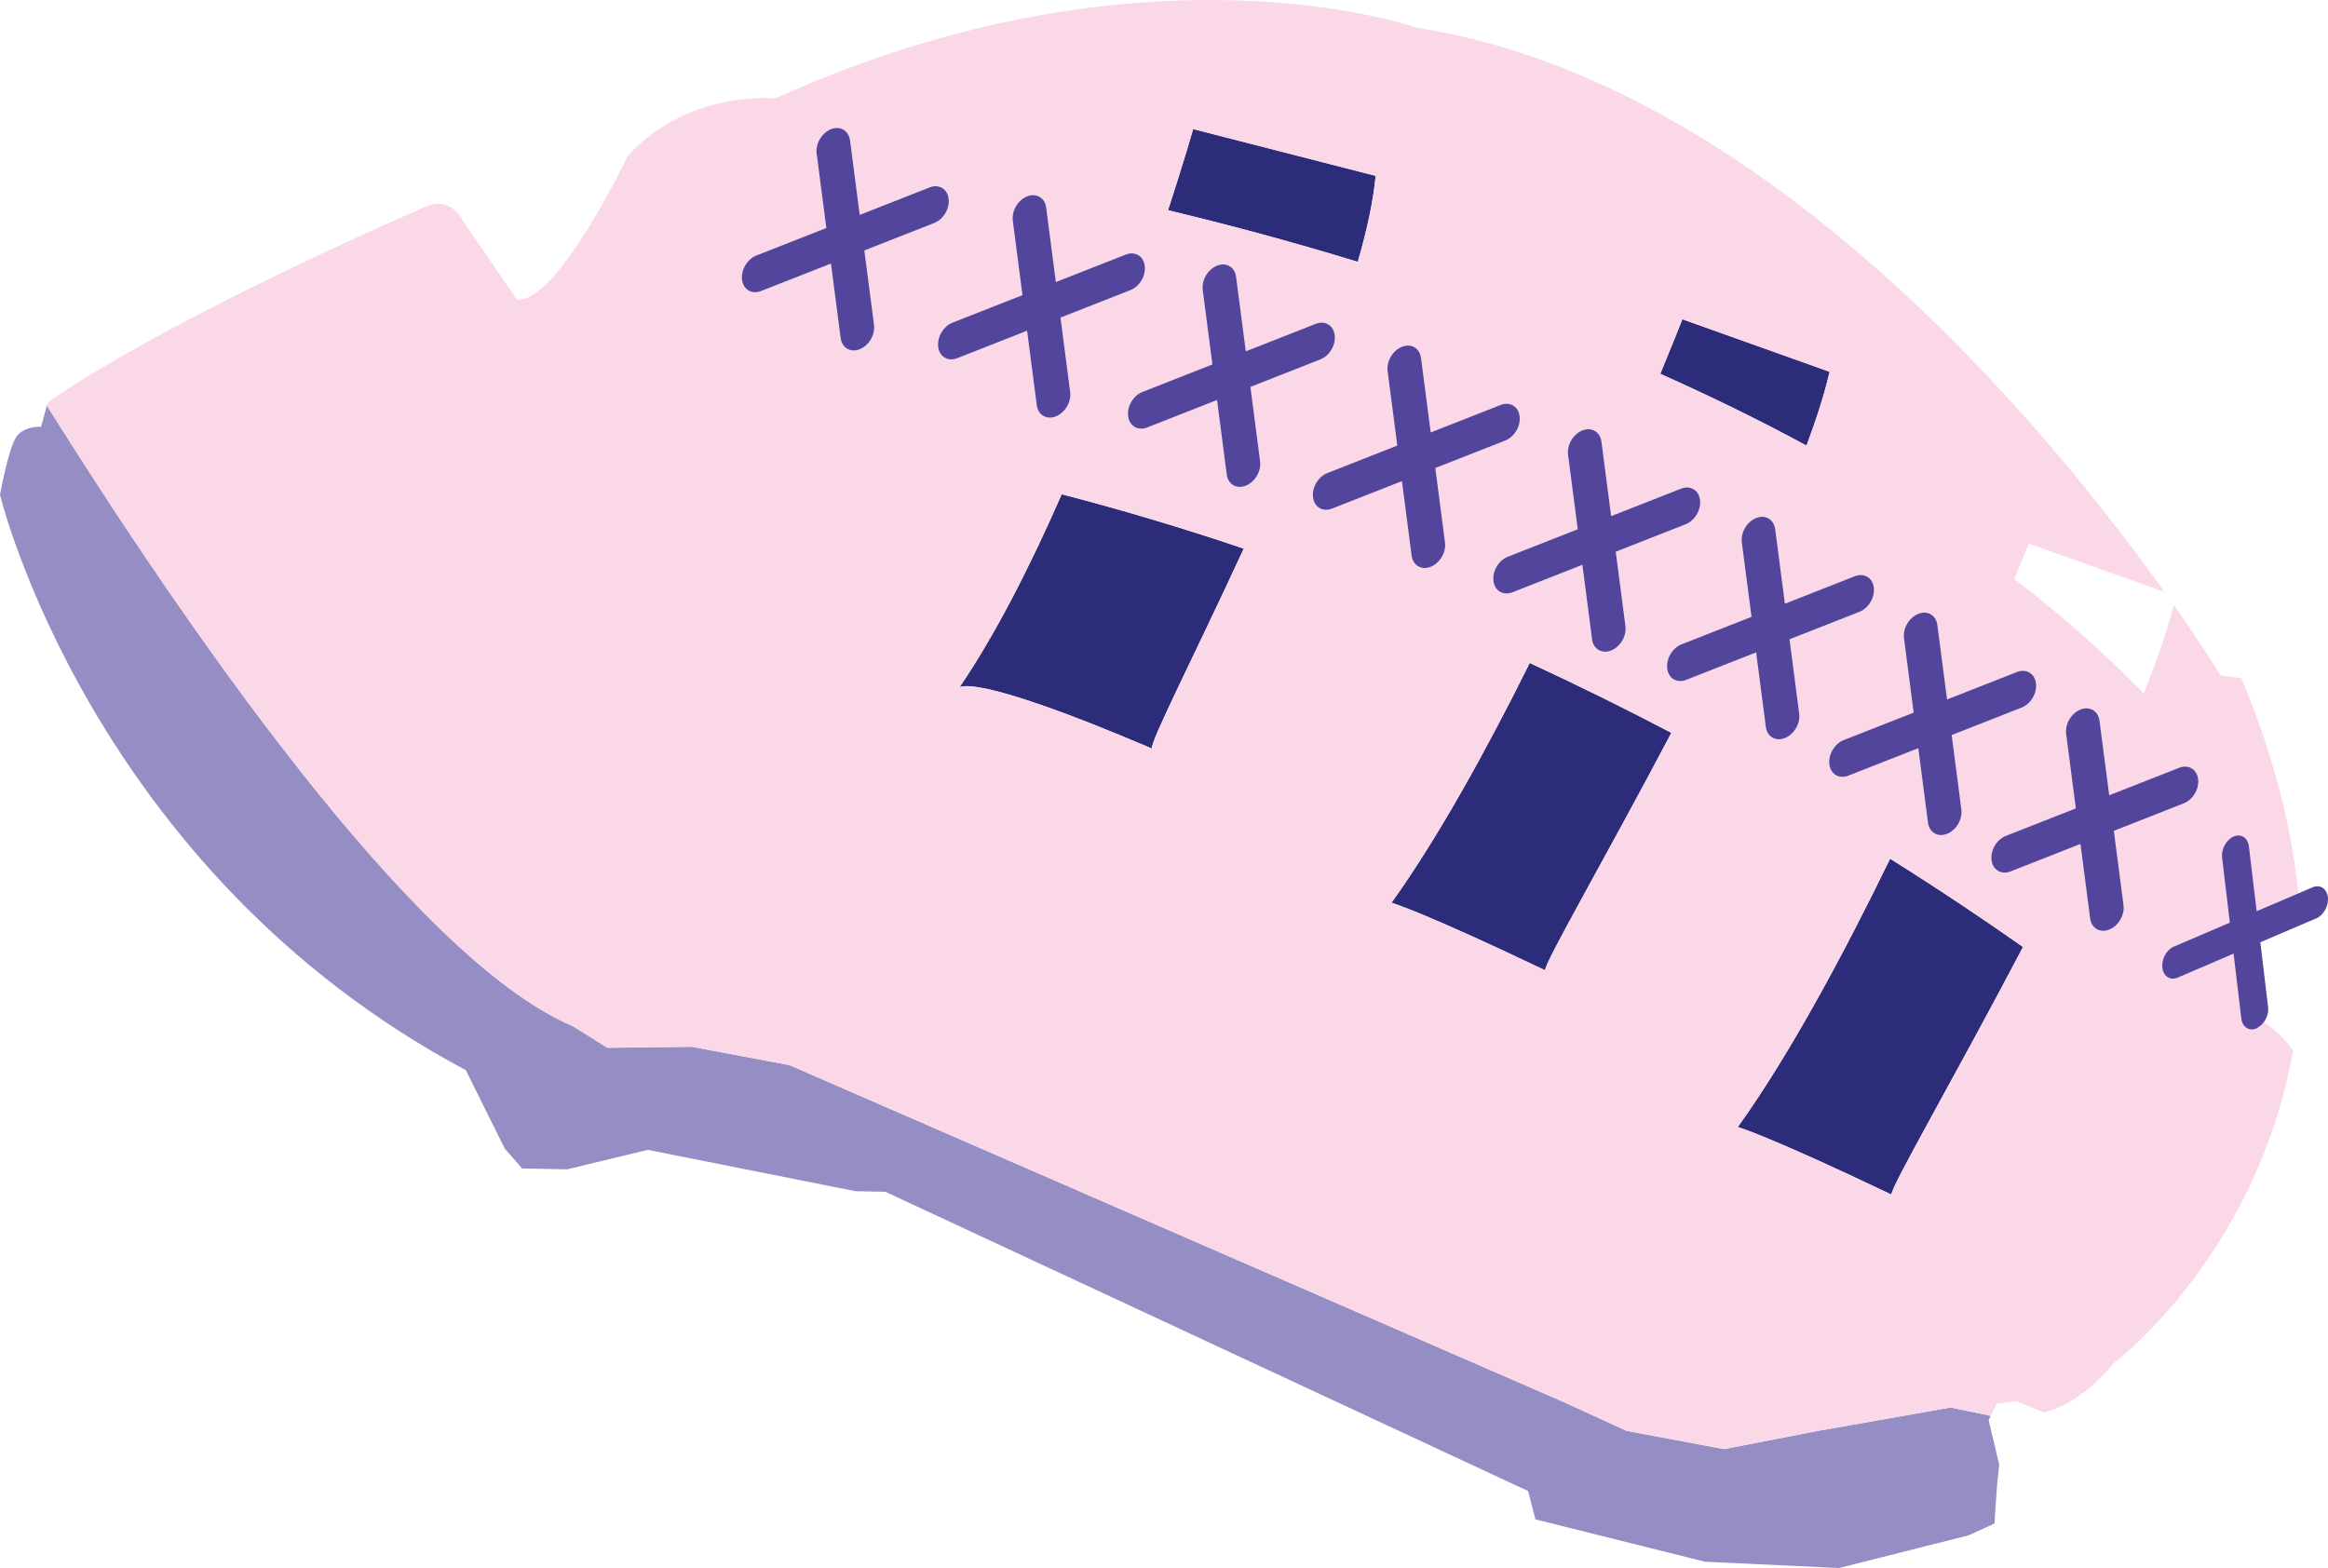
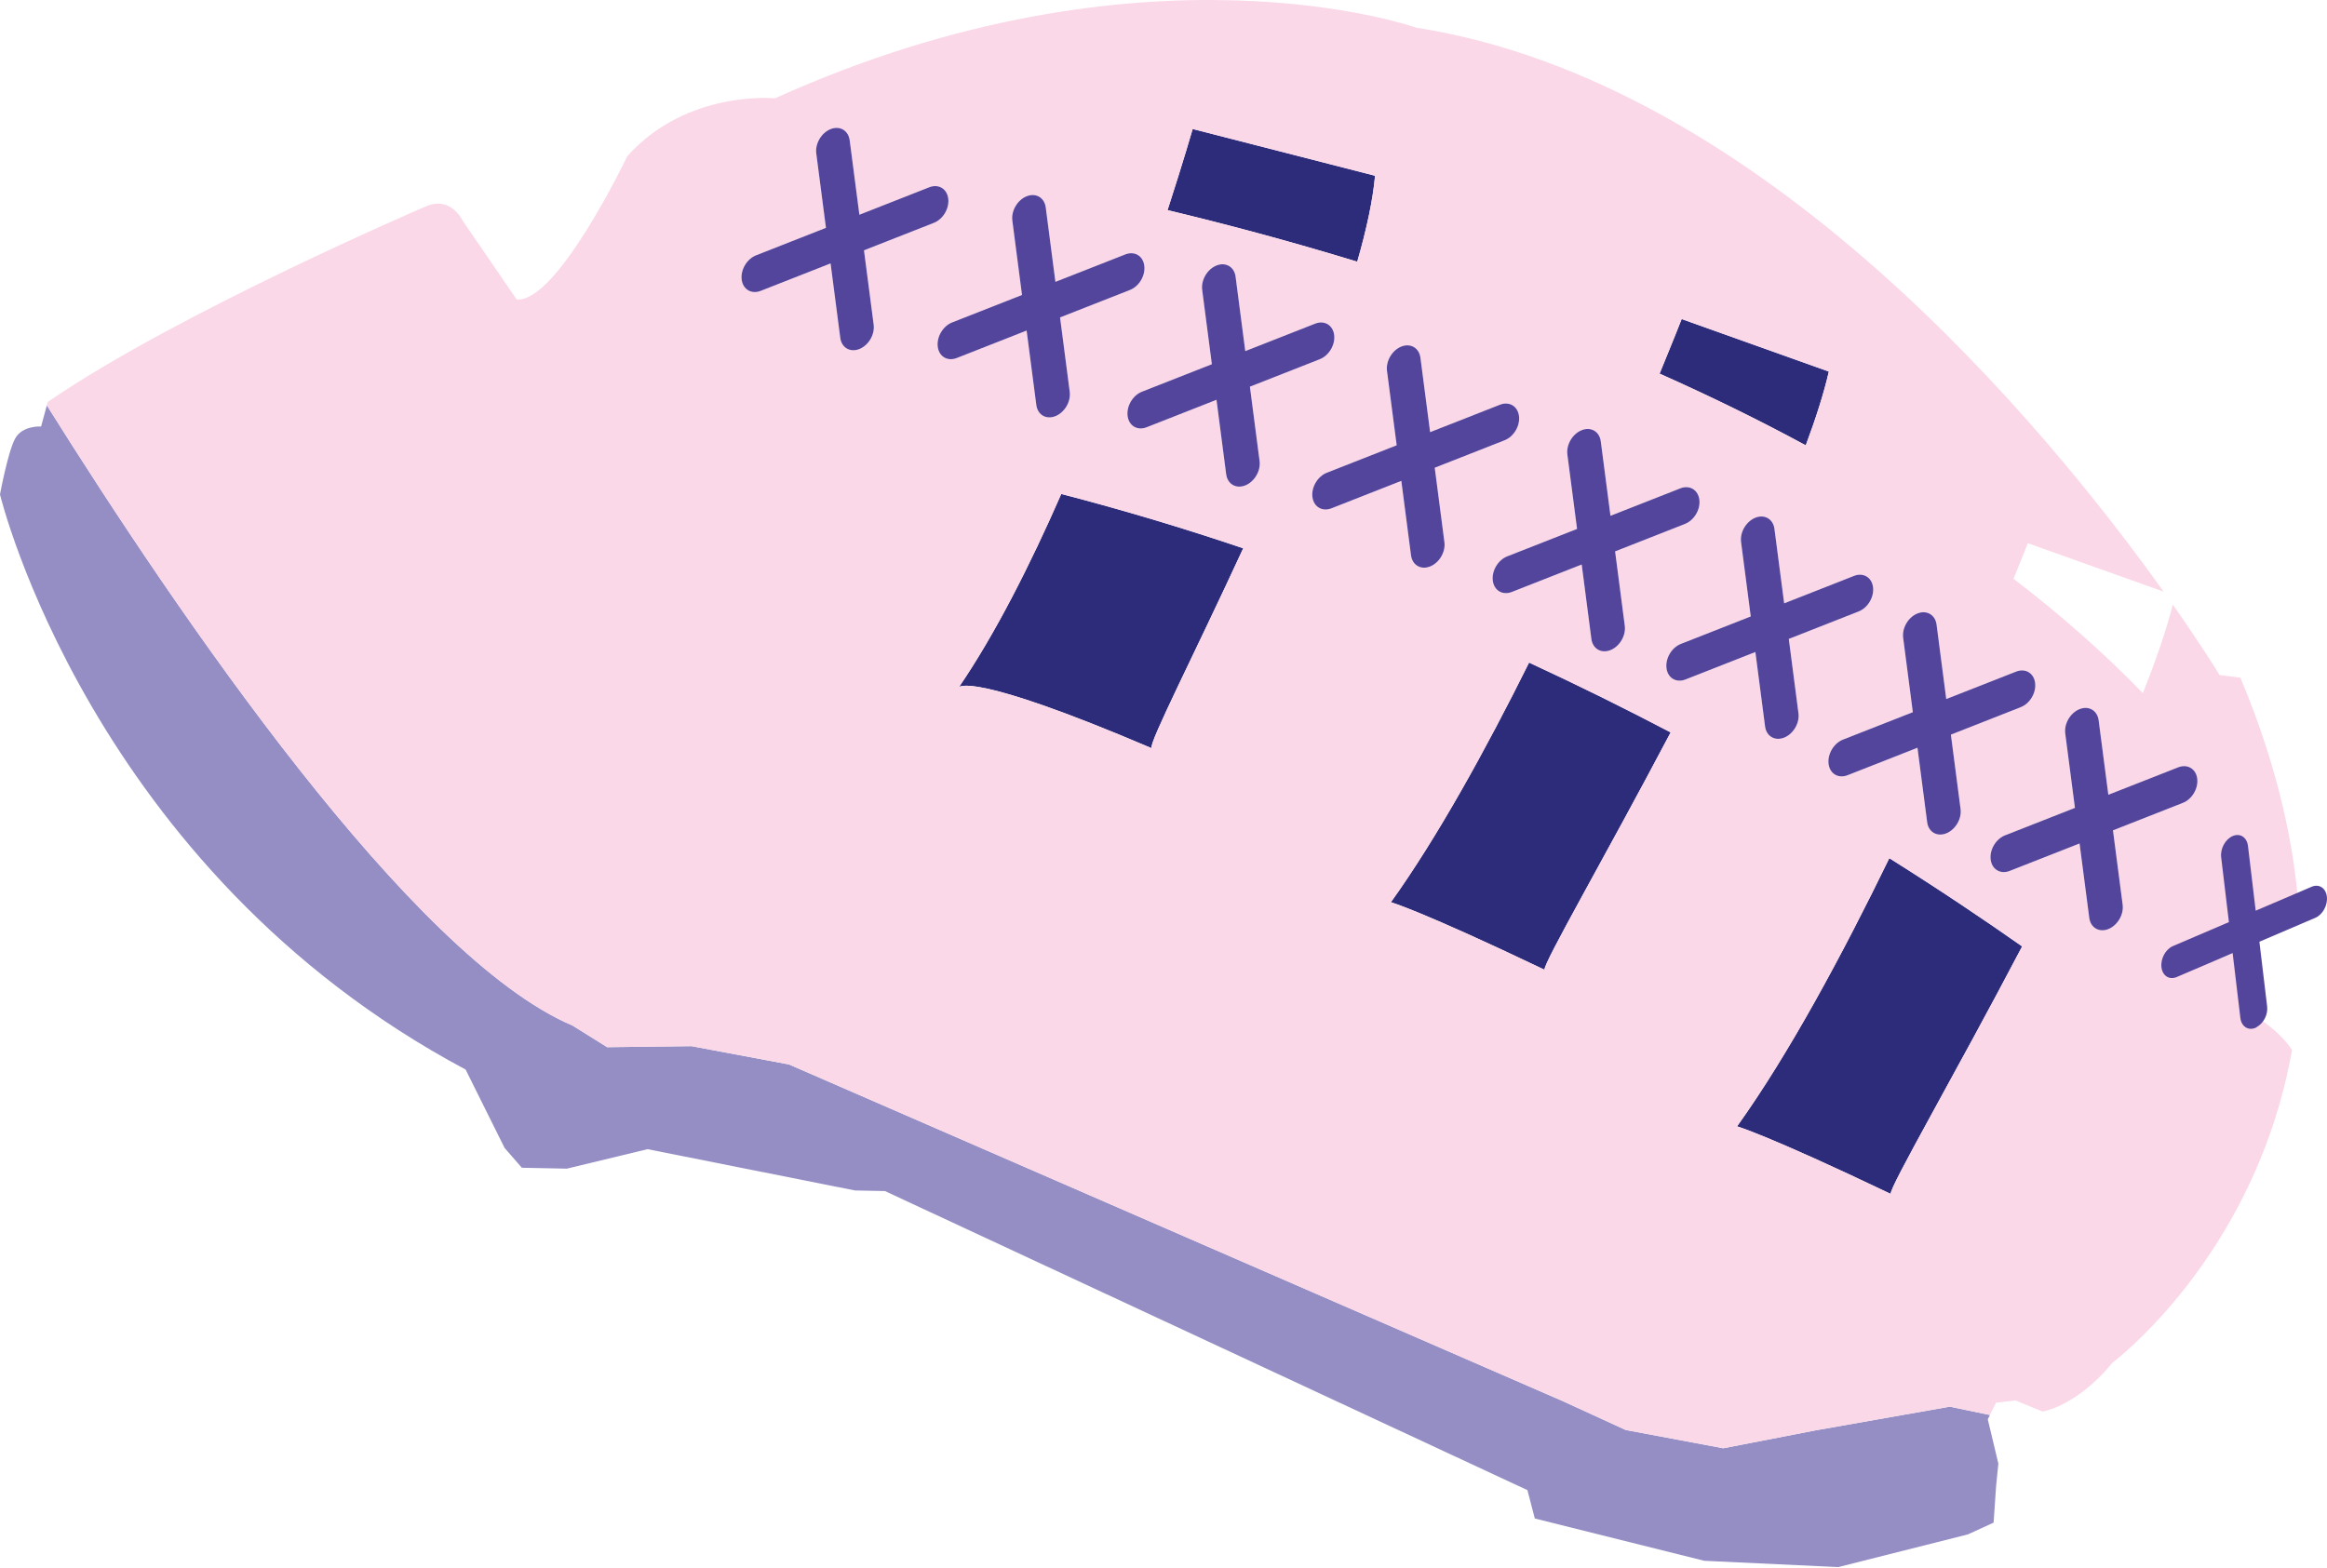
- <svg xmlns="http://www.w3.org/2000/svg" version="1.1" id="Layer_1" x="0px" y="0px" width="222.475px" height="149.859px" viewBox="0 0 222.475 149.859" enable-background="new 0 0 222.475 149.859" xml:space="preserve">
+ <svg xmlns="http://www.w3.org/2000/svg" version="1.1" id="Layer_1" x="0px" y="0px" width="201.069px" height="135.443px" viewBox="0 0 201.069 135.443" enable-background="new 0 0 201.069 135.443" xml:space="preserve">
  <g>
-     <path fill="#2D2C7A" d="M132.977,86.279c0,0,2.776,0.77,14.686,6.457c-0.104-0.643,5.723-10.68,12.063-22.697   c-4.275-2.242-8.791-4.484-13.537-6.678C142.038,71.705,137.433,80.057,132.977,86.279z" />
-     <path fill="#2D2C7A" d="M91.668,65.725c0,0,0.983-1.625,18.421,5.82c-0.223-0.561,4.01-8.799,8.771-19.113   c-5.614-1.898-11.423-3.648-17.398-5.197C98.486,54.025,95.157,60.611,91.668,65.725z" />
-     <path fill="#2D2C7A" d="M131.463,16.807l-17.438-4.473c0,0-0.869,3.031-2.403,7.762c5.424,1.297,11.569,2.924,18.136,4.932   C130.64,21.967,131.248,19.17,131.463,16.807z" />
-     <path fill="#2D2C7A" d="M166.072,107.715c0,0,2.778,0.77,14.688,6.457c-0.107-0.66,6.038-11.223,12.57-23.666   c-3.546-2.494-7.806-5.365-12.702-8.441C176.145,91.287,171.018,100.811,166.072,107.715z" />
-     <path fill="#2D2C7A" d="M174.848,35.531l-14.073-5.021c0,0-0.769,1.969-2.111,5.221c4.69,2.086,9.377,4.365,13.976,6.859   C173.608,39.994,174.371,37.604,174.848,35.531z" />
-     <path fill="#948EC5" d="M173.6,136.779l-8.849,1.717l-9.324-1.748l-5.925-2.721l-74.066-32.234l-9.324-1.75l-8.062,0.098   l-3.313-2.07C39.336,91.549,17.027,58.789,4.48,38.762l-0.552,2.023c0,0-1.77-0.121-2.469,1.131C0.758,43.166,0,47.285,0,47.285   s8.628,35.865,44.515,54.994l3.728,7.502l1.648,1.891l4.301,0.086l7.717-1.863l19.829,3.949l2.868,0.057l61.425,28.6l0.704,2.713   l16.199,4.045l12.812,0.602l12.382-3.123l2.471-1.129l0.241-3.537l0.213-2.105l-1.011-4.24l0.205-0.41l-3.835-0.797L173.6,136.779z   " />
-     <path fill="#FBD8E7" d="M215.811,97.285c-0.043,0.021-0.077,0.057-0.122,0.074c-0.671,0.264-1.288-0.102-1.383-0.814l-0.022-0.176   c-0.409-0.219-0.744-0.375-0.953-0.461c0.209,0.086,0.544,0.242,0.953,0.461l-0.68-5.232l-5.076,1.994   c-0.67,0.264-1.288-0.102-1.38-0.814c-0.094-0.715,0.374-1.508,1.045-1.77l5.073-1.994l-0.703-5.41   c-0.092-0.713,0.376-1.506,1.047-1.77c0.67-0.264,1.287,0.104,1.382,0.818l0.703,5.406l4.007-1.574   c-0.104-1.158-0.244-2.34-0.423-3.543c-1.695-2.211-4.646-3.73-5.51-4.092c0.863,0.361,3.814,1.881,5.51,4.092   c-0.525-3.52-1.386-7.227-2.647-11.123c-1.687-1.645-3.863-2.756-4.586-3.057c0.723,0.301,2.899,1.412,4.586,3.057   c-0.69-2.131-1.494-4.313-2.438-6.555l-1.986-0.246c-0.272-0.447-1.818-2.953-4.472-6.734c-0.634,2.477-1.628,5.35-2.869,8.461   c-3.802-3.926-7.957-7.564-12.36-10.936c0.877-2.15,1.365-3.402,1.365-3.402l12.98,4.631   c-11.113-15.578-38.306-48.756-71.45-53.928c0,0-25.965-9.223-61.307,6.756c0,0-8.42-0.848-14.119,5.533   c0,0-6.7,14.037-10.574,13.703l-5.161-7.531c0,0-1.13-2.469-3.6-1.338c0,0-23.664,10.145-36.072,18.664L4.48,38.762   C17.027,58.789,39.336,91.549,54.737,98.07l3.313,2.07l8.062-0.098l9.324,1.75l74.066,32.234l5.925,2.721l9.324,1.748l8.849-1.717   l12.812-2.262l3.835,0.797l0.588-1.176l1.86-0.215l2.593,1.064c0,0,2.304-0.344,5.088-2.967c-1.468-2.711-5.141-4.613-6.123-5.023   c0.982,0.41,4.655,2.313,6.123,5.023c0.518-0.488,1.05-1.045,1.589-1.703c0,0,1.958-1.463,4.581-4.344   c-1.058-3.168-5.41-5.439-6.493-5.893c1.083,0.453,5.436,2.725,6.493,5.893c2.976-3.27,6.803-8.367,9.605-15.244   c-1.357-2.857-5.241-4.879-6.256-5.301c1.015,0.422,4.898,2.443,6.256,5.301c1.258-3.086,2.311-6.529,2.983-10.328   C218.285,99.131,216.988,98.066,215.811,97.285z M183.328,58.66c0.881-0.348,1.696,0.135,1.818,1.072l0.926,7.115l6.68-2.623   c0.881-0.346,1.693,0.135,1.816,1.076c0.123,0.938-0.492,1.98-1.375,2.326l-6.679,2.625l0.926,7.117   c0.122,0.939-0.494,1.982-1.376,2.328c-0.882,0.348-1.697-0.135-1.818-1.074l-0.926-7.115l-6.68,2.625   c-0.882,0.346-1.695-0.135-1.818-1.074c-0.122-0.939,0.493-1.984,1.376-2.332l6.679-2.623l-0.925-7.115   C181.83,60.049,182.445,59.006,183.328,58.66z M160.774,30.51l14.073,5.021c-0.477,2.072-1.239,4.463-2.209,7.059   c-4.599-2.494-9.285-4.773-13.976-6.859C160.006,32.479,160.774,30.51,160.774,30.51z M151.226,41.137   c0.881-0.35,1.695,0.133,1.818,1.072l0.926,7.117l6.68-2.625c0.881-0.346,1.694,0.137,1.817,1.076   c0.122,0.939-0.493,1.98-1.376,2.328l-6.68,2.625l0.926,7.115c0.123,0.939-0.493,1.982-1.374,2.328   c-0.883,0.348-1.697-0.135-1.819-1.074l-0.925-7.115l-6.681,2.625c-0.882,0.346-1.695-0.135-1.817-1.074   c-0.123-0.939,0.492-1.982,1.375-2.33l6.68-2.625l-0.926-7.115C149.727,42.525,150.343,41.48,151.226,41.137z M114.025,12.334   l17.438,4.473c-0.215,2.363-0.823,5.16-1.705,8.221c-6.566-2.008-12.712-3.635-18.136-4.932   C113.156,15.365,114.025,12.334,114.025,12.334z M98.16,18.766c0.883-0.35,1.697,0.133,1.818,1.07l0.926,7.117l6.68-2.623   c0.883-0.348,1.695,0.133,1.816,1.072c0.125,0.941-0.492,1.984-1.375,2.33l-6.678,2.623l0.926,7.117   c0.121,0.939-0.494,1.982-1.376,2.328c-0.883,0.348-1.696-0.133-1.819-1.072l-0.926-7.117l-6.679,2.625   c-0.882,0.346-1.696-0.133-1.817-1.072c-0.123-0.941,0.492-1.984,1.375-2.332l6.68-2.625l-0.926-7.115   C96.663,20.152,97.279,19.111,98.16,18.766z M82.153,33.383c-0.882,0.346-1.696-0.135-1.818-1.074l-0.926-7.117l-6.679,2.625   c-0.883,0.348-1.697-0.135-1.819-1.074s0.493-1.98,1.376-2.328l6.68-2.625l-0.926-7.115c-0.123-0.941,0.492-1.984,1.376-2.33   c0.881-0.346,1.695,0.135,1.818,1.074l0.926,7.117l6.68-2.625c0.881-0.348,1.694,0.135,1.816,1.074   c0.123,0.939-0.492,1.982-1.376,2.33l-6.679,2.623l0.926,7.115C83.651,31.994,83.035,33.035,82.153,33.383z M110.089,71.545   c-17.438-7.445-18.421-5.82-18.421-5.82c3.489-5.113,6.818-11.699,9.794-18.49c5.976,1.549,11.784,3.299,17.398,5.197   C114.099,62.746,109.866,70.984,110.089,71.545z M119.049,46.424c-0.883,0.346-1.697-0.137-1.818-1.076l-0.926-7.115l-6.679,2.625   c-0.883,0.348-1.697-0.135-1.819-1.074c-0.123-0.939,0.493-1.982,1.375-2.328l6.68-2.625l-0.926-7.117   c-0.123-0.939,0.493-1.982,1.377-2.328c0.881-0.348,1.695,0.135,1.816,1.074l0.926,7.117l6.68-2.625   c0.883-0.348,1.696,0.135,1.818,1.074s-0.493,1.982-1.376,2.328l-6.679,2.625l0.926,7.115   C120.547,45.033,119.931,46.076,119.049,46.424z M125.477,47.535c-0.122-0.938,0.492-1.982,1.375-2.328l6.679-2.625l-0.926-7.115   c-0.121-0.941,0.495-1.984,1.378-2.33c0.881-0.346,1.695,0.135,1.818,1.074l0.926,7.115l6.678-2.623   c0.883-0.346,1.695,0.133,1.818,1.074c0.123,0.939-0.494,1.98-1.375,2.328l-6.68,2.625l0.926,7.117   c0.123,0.941-0.492,1.98-1.375,2.328c-0.883,0.346-1.697-0.135-1.819-1.072l-0.926-7.117l-6.679,2.625   C126.413,48.955,125.599,48.477,125.477,47.535z M147.662,92.736c-11.909-5.688-14.686-6.457-14.686-6.457   c4.456-6.223,9.062-14.574,13.211-22.918c4.746,2.193,9.262,4.436,13.537,6.678C153.385,82.057,147.558,92.094,147.662,92.736z    M159.326,63.906c-0.123-0.941,0.492-1.984,1.376-2.33l6.679-2.625l-0.926-7.117c-0.122-0.941,0.493-1.98,1.376-2.328   c0.881-0.348,1.696,0.133,1.817,1.072l0.927,7.119l6.679-2.625c0.882-0.346,1.697,0.133,1.818,1.074   c0.122,0.938-0.493,1.98-1.375,2.328l-6.68,2.625l0.926,7.115c0.122,0.939-0.494,1.982-1.376,2.328s-1.696-0.133-1.817-1.072   l-0.926-7.117l-6.68,2.625C160.262,65.324,159.447,64.846,159.326,63.906z M180.76,114.172   c-11.909-5.688-14.688-6.457-14.688-6.457c4.945-6.904,10.072-16.428,14.556-25.65c4.896,3.076,9.156,5.947,12.702,8.441   C186.798,102.949,180.652,113.512,180.76,114.172z M199.743,87.775l-0.926-7.113l-6.68,2.625c-0.882,0.346-1.696-0.137-1.818-1.076   s0.493-1.982,1.376-2.328l6.68-2.625l-0.926-7.117c-0.123-0.939,0.492-1.982,1.375-2.33c0.882-0.346,1.696,0.135,1.818,1.076   l0.926,7.117l6.68-2.625c0.882-0.348,1.695,0.135,1.817,1.074c0.123,0.939-0.493,1.982-1.376,2.328l-6.679,2.625l0.926,7.115   c0.123,0.939-0.493,1.982-1.376,2.33C200.68,89.197,199.865,88.715,199.743,87.775z M211.802,118.533   c-0.822-3.357-5.485-5.787-6.61-6.258C206.316,112.746,210.979,115.176,211.802,118.533z" />
-     <path fill="#54459C" d="M90.657,18.984c-0.122-0.939-0.936-1.422-1.816-1.074l-6.68,2.625l-0.926-7.117   c-0.123-0.939-0.938-1.42-1.818-1.074c-0.884,0.346-1.499,1.389-1.376,2.33l0.926,7.115l-6.68,2.625   c-0.883,0.348-1.498,1.389-1.376,2.328s0.937,1.422,1.819,1.074l6.679-2.625l0.926,7.117c0.122,0.939,0.937,1.42,1.818,1.074   c0.882-0.348,1.498-1.389,1.375-2.33l-0.926-7.115l6.679-2.623C90.165,20.967,90.78,19.924,90.657,18.984z" />
-     <path fill="#54459C" d="M109.4,25.402c-0.121-0.939-0.934-1.42-1.816-1.072l-6.68,2.623l-0.926-7.117   c-0.121-0.938-0.936-1.42-1.818-1.07c-0.881,0.346-1.497,1.387-1.375,2.326l0.926,7.115l-6.68,2.625   c-0.883,0.348-1.498,1.391-1.375,2.332c0.121,0.939,0.936,1.418,1.817,1.072l6.679-2.625l0.926,7.117   c0.123,0.939,0.937,1.42,1.819,1.072c0.882-0.346,1.497-1.389,1.376-2.328l-0.926-7.117l6.678-2.623   C108.908,27.387,109.525,26.344,109.4,25.402z" />
-     <path fill="#54459C" d="M127.553,32.025c-0.122-0.939-0.936-1.422-1.818-1.074l-6.68,2.625l-0.926-7.117   c-0.121-0.939-0.936-1.422-1.816-1.074c-0.884,0.346-1.5,1.389-1.377,2.328l0.926,7.117l-6.68,2.625   c-0.882,0.346-1.498,1.389-1.375,2.328c0.122,0.939,0.937,1.422,1.819,1.074l6.679-2.625l0.926,7.115   c0.121,0.939,0.936,1.422,1.818,1.076c0.882-0.348,1.498-1.391,1.375-2.33l-0.926-7.115l6.679-2.625   C127.06,34.008,127.675,32.965,127.553,32.025z" />
-     <path fill="#54459C" d="M145.223,39.777c-0.123-0.941-0.936-1.42-1.818-1.074l-6.678,2.623l-0.926-7.115   c-0.123-0.939-0.938-1.42-1.818-1.074c-0.883,0.346-1.499,1.389-1.378,2.33l0.926,7.115l-6.679,2.625   c-0.883,0.346-1.497,1.391-1.375,2.328c0.122,0.941,0.937,1.42,1.818,1.076l6.679-2.625l0.926,7.117   c0.122,0.938,0.937,1.418,1.819,1.072c0.883-0.348,1.498-1.387,1.375-2.328l-0.926-7.117l6.68-2.625   C144.729,41.758,145.346,40.717,145.223,39.777z" />
-     <path fill="#54459C" d="M162.467,47.777c-0.123-0.939-0.937-1.422-1.817-1.076l-6.68,2.625l-0.926-7.117   c-0.123-0.939-0.938-1.422-1.818-1.072c-0.883,0.344-1.499,1.389-1.376,2.328l0.926,7.115l-6.68,2.625   c-0.883,0.348-1.498,1.391-1.375,2.33c0.122,0.939,0.936,1.42,1.817,1.074l6.681-2.625l0.925,7.115   c0.122,0.939,0.937,1.422,1.819,1.074c0.881-0.346,1.497-1.389,1.374-2.328l-0.926-7.115l6.68-2.625   C161.974,49.758,162.589,48.717,162.467,47.777z" />
-     <path fill="#54459C" d="M179.072,56.146c-0.121-0.941-0.937-1.42-1.818-1.074l-6.679,2.625l-0.927-7.119   c-0.121-0.939-0.937-1.42-1.817-1.072c-0.883,0.348-1.498,1.387-1.376,2.328l0.926,7.117l-6.679,2.625   c-0.884,0.346-1.499,1.389-1.376,2.33c0.121,0.939,0.936,1.418,1.818,1.072l6.68-2.625l0.926,7.117   c0.121,0.939,0.936,1.418,1.817,1.072s1.498-1.389,1.376-2.328l-0.926-7.115l6.68-2.625   C178.579,58.127,179.194,57.084,179.072,56.146z" />
-     <path fill="#54459C" d="M194.568,65.301c-0.123-0.941-0.936-1.422-1.816-1.076l-6.68,2.623l-0.926-7.115   c-0.122-0.938-0.938-1.42-1.818-1.072c-0.883,0.346-1.498,1.389-1.376,2.328l0.925,7.115l-6.679,2.623   c-0.883,0.348-1.498,1.393-1.376,2.332c0.123,0.939,0.937,1.42,1.818,1.074l6.68-2.625l0.926,7.115   c0.121,0.939,0.937,1.422,1.818,1.074c0.882-0.346,1.498-1.389,1.376-2.328l-0.926-7.117l6.679-2.625   C194.076,67.281,194.691,66.238,194.568,65.301z" />
-     <path fill="#54459C" d="M210.065,74.453c-0.122-0.939-0.936-1.422-1.817-1.074l-6.68,2.625l-0.926-7.117   c-0.122-0.941-0.937-1.422-1.818-1.076c-0.883,0.348-1.498,1.391-1.375,2.33l0.926,7.117l-6.68,2.625   c-0.883,0.346-1.498,1.389-1.376,2.328s0.937,1.422,1.818,1.076l6.68-2.625l0.926,7.113c0.122,0.939,0.937,1.422,1.817,1.076   c0.883-0.348,1.499-1.391,1.376-2.33l-0.926-7.115l6.679-2.625C209.572,76.436,210.188,75.393,210.065,74.453z" />
-     <path fill="#54459C" d="M221.005,84.801l-1.124,0.482l-4.224,1.805l-0.741-6.201c-0.1-0.82-0.75-1.24-1.457-0.938   s-1.2,1.211-1.104,2.029l0.741,6.203l-5.347,2.289c-0.708,0.299-1.201,1.209-1.102,2.029c0.097,0.816,0.748,1.236,1.454,0.936   l5.351-2.289l0.717,6.002l0.023,0.201c0.1,0.818,0.75,1.238,1.457,0.936c0.048-0.021,0.084-0.063,0.129-0.086   c0.633-0.357,1.063-1.178,0.973-1.943l-0.74-6.201l4.059-1.736l1.289-0.551c0.707-0.303,1.201-1.213,1.103-2.027   C222.364,84.918,221.712,84.498,221.005,84.801z" />
+     <path fill="#2D2C7A" d="M120.183,77.978c0,0,2.51,0.695,13.273,5.836c-0.094-0.581,5.173-9.652,10.902-20.514   c-3.863-2.026-7.945-4.052-12.234-6.036C128.372,64.806,124.21,72.355,120.183,77.978z" />
+     <path fill="#2D2C7A" d="M82.849,59.402c0,0,0.888-1.469,16.648,5.259c-0.202-0.507,3.624-7.952,7.927-17.273   c-5.073-1.716-10.324-3.297-15.724-4.697C89.01,48.827,86.002,54.78,82.849,59.402z" />
+     <path fill="#2D2C7A" d="M118.815,15.19l-15.76-4.043c0,0-0.786,2.739-2.171,7.016c4.902,1.172,10.456,2.643,16.391,4.457   C118.072,19.853,118.621,17.325,118.815,15.19z" />
+     <path fill="#2D2C7A" d="M150.094,97.351c0,0,2.511,0.696,13.275,5.836c-0.098-0.596,5.457-10.143,11.36-21.39   c-3.204-2.253-7.056-4.848-11.479-7.628C159.198,82.504,154.564,91.112,150.094,97.351z" />
+     <path fill="#2D2C7A" d="M158.026,32.113l-12.719-4.538c0,0-0.695,1.779-1.907,4.719c4.238,1.885,8.475,3.945,12.631,6.198   C156.905,36.146,157.595,33.986,158.026,32.113z" />
+     <path fill="#948EC5" d="M156.898,123.62l-7.997,1.551l-8.427-1.579l-5.355-2.459l-66.94-29.134l-8.427-1.581l-7.286,0.089   l-2.995-1.871C35.552,82.741,15.388,53.133,4.049,35.033L3.55,36.861c0,0-1.599-0.109-2.231,1.022C0.685,39.013,0,42.736,0,42.736   S7.798,75.15,40.232,92.439l3.37,6.779l1.489,1.709l3.887,0.078l6.976-1.684l17.92,3.569l2.592,0.052l55.515,25.848l0.637,2.452   l14.641,3.655l11.58,0.545l11.19-2.823l2.232-1.02l0.219-3.197l0.192-1.902l-0.914-3.832l0.186-0.37l-3.466-0.721L156.898,123.62z" />
+     <path fill="#FBD8E7" d="M195.048,87.926c-0.039,0.019-0.07,0.051-0.111,0.066c-0.605,0.238-1.164-0.093-1.249-0.736l-0.02-0.158   c-0.37-0.198-0.673-0.339-0.861-0.417c0.188,0.078,0.491,0.219,0.861,0.417l-0.615-4.729l-4.588,1.802   c-0.605,0.239-1.164-0.092-1.247-0.735c-0.085-0.646,0.338-1.363,0.944-1.601l4.585-1.801l-0.635-4.89   c-0.084-0.645,0.34-1.361,0.945-1.601c0.605-0.238,1.164,0.095,1.25,0.74l0.635,4.886l3.622-1.423   c-0.095-1.047-0.221-2.114-0.383-3.202c-1.531-1.998-4.198-3.372-4.979-3.698c0.78,0.326,3.447,1.7,4.979,3.698   c-0.474-3.182-1.253-6.532-2.392-10.053c-1.525-1.487-3.492-2.491-4.146-2.764c0.653,0.273,2.62,1.276,4.146,2.764   c-0.624-1.926-1.351-3.898-2.204-5.924l-1.794-0.222c-0.247-0.404-1.645-2.669-4.043-6.086c-0.572,2.238-1.471,4.835-2.592,7.647   c-3.438-3.548-7.191-6.836-11.172-9.884c0.793-1.943,1.234-3.075,1.234-3.075l11.73,4.185   c-10.044-14.079-34.62-44.065-64.576-48.739c0,0-23.466-8.336-55.408,6.106c0,0-7.609-0.766-12.761,5.001   c0,0-6.055,12.687-9.557,12.385l-4.664-6.807c0,0-1.022-2.231-3.254-1.209c0,0-21.387,9.168-32.602,16.869l-0.081,0.295   c11.34,18.1,31.503,47.708,45.422,53.602l2.995,1.871l7.286-0.089l8.427,1.581l66.94,29.134l5.355,2.459l8.427,1.58l7.997-1.552   l11.58-2.044l3.466,0.72l0.531-1.063l1.681-0.195l2.344,0.962c0,0,2.082-0.311,4.599-2.681c-1.326-2.45-4.646-4.17-5.534-4.541   c0.888,0.371,4.208,2.092,5.534,4.541c0.468-0.441,0.949-0.945,1.437-1.54c0,0,1.77-1.322,4.14-3.926   c-0.956-2.863-4.89-4.916-5.868-5.326c0.979,0.409,4.912,2.463,5.868,5.326c2.689-2.956,6.148-7.562,8.681-13.777   c-1.226-2.582-4.736-4.409-5.654-4.791c0.918,0.382,4.428,2.208,5.654,4.791c1.138-2.789,2.089-5.901,2.696-9.334   C197.284,89.594,196.111,88.632,195.048,87.926z M165.691,53.016c0.796-0.314,1.532,0.122,1.643,0.969l0.836,6.431l6.038-2.371   c0.796-0.313,1.53,0.122,1.641,0.972c0.111,0.848-0.443,1.79-1.242,2.102l-6.036,2.373l0.837,6.433   c0.11,0.849-0.447,1.792-1.244,2.104c-0.797,0.314-1.534-0.122-1.643-0.971l-0.837-6.431l-6.037,2.373   c-0.797,0.313-1.532-0.122-1.644-0.97c-0.109-0.849,0.445-1.793,1.243-2.108l6.037-2.371l-0.836-6.431   C164.336,54.271,164.892,53.329,165.691,53.016z M145.306,27.575l12.719,4.538c-0.431,1.873-1.12,4.034-1.996,6.379   c-4.156-2.253-8.392-4.313-12.631-6.198C144.612,29.354,145.306,27.575,145.306,27.575z M136.676,37.179   c0.797-0.317,1.532,0.12,1.644,0.968l0.837,6.433l6.037-2.373c0.796-0.313,1.531,0.124,1.643,0.973   c0.11,0.848-0.446,1.789-1.244,2.104l-6.036,2.373l0.836,6.431c0.111,0.848-0.445,1.791-1.241,2.104   c-0.798,0.315-1.534-0.122-1.645-0.97l-0.836-6.431l-6.038,2.373c-0.798,0.313-1.532-0.122-1.643-0.971   c-0.111-0.849,0.445-1.791,1.243-2.106l6.037-2.372l-0.837-6.431C135.322,38.434,135.878,37.49,136.676,37.179z M103.054,11.147   l15.76,4.043c-0.193,2.135-0.743,4.663-1.541,7.43c-5.934-1.814-11.488-3.285-16.391-4.457   C102.269,13.886,103.054,11.147,103.054,11.147z M88.717,16.961c0.798-0.317,1.533,0.12,1.643,0.967l0.836,6.432l6.038-2.371   c0.798-0.314,1.531,0.12,1.641,0.969c0.113,0.851-0.444,1.793-1.243,2.106l-6.035,2.371l0.836,6.432   c0.109,0.849-0.446,1.791-1.243,2.104c-0.798,0.315-1.532-0.12-1.644-0.968l-0.838-6.433l-6.036,2.373   c-0.797,0.313-1.533-0.12-1.643-0.969c-0.11-0.85,0.445-1.792,1.243-2.107l6.038-2.373l-0.836-6.431   C87.364,18.213,87.919,17.272,88.717,16.961z M74.249,30.171c-0.797,0.313-1.532-0.122-1.643-0.97l-0.837-6.433l-6.037,2.373   c-0.798,0.314-1.533-0.122-1.644-0.971c-0.11-0.848,0.445-1.789,1.244-2.104l6.037-2.373l-0.836-6.431   c-0.111-0.85,0.444-1.792,1.244-2.105c0.796-0.313,1.531,0.122,1.643,0.97l0.837,6.433l6.037-2.373   c0.796-0.314,1.531,0.122,1.641,0.971c0.111,0.848-0.444,1.791-1.244,2.106l-6.036,2.371l0.837,6.431   C75.603,28.916,75.047,29.857,74.249,30.171z M99.497,64.661c-15.761-6.728-16.648-5.259-16.648-5.259   c3.153-4.622,6.162-10.574,8.852-16.711c5.401,1.4,10.65,2.981,15.724,4.697C103.121,56.709,99.295,64.155,99.497,64.661z    M107.595,41.957c-0.798,0.313-1.534-0.124-1.644-0.972l-0.836-6.431l-6.036,2.373c-0.798,0.314-1.534-0.122-1.645-0.971   c-0.111-0.848,0.446-1.791,1.243-2.104l6.037-2.373l-0.837-6.433c-0.111-0.848,0.446-1.791,1.245-2.103   c0.796-0.315,1.532,0.122,1.642,0.97l0.837,6.433l6.037-2.373c0.799-0.314,1.533,0.122,1.644,0.971   c0.11,0.848-0.446,1.791-1.244,2.104l-6.036,2.373l0.837,6.431C108.949,40.7,108.392,41.643,107.595,41.957z M113.405,42.962   c-0.11-0.848,0.445-1.791,1.243-2.104l6.036-2.372l-0.837-6.431c-0.109-0.85,0.447-1.793,1.245-2.105   c0.796-0.313,1.532,0.122,1.644,0.97l0.837,6.431l6.035-2.371c0.799-0.313,1.532,0.12,1.644,0.971   c0.111,0.848-0.447,1.789-1.243,2.104l-6.037,2.372l0.837,6.433c0.111,0.85-0.444,1.789-1.242,2.104   c-0.798,0.313-1.534-0.122-1.645-0.969l-0.837-6.432l-6.036,2.373C114.251,44.245,113.515,43.813,113.405,42.962z M133.455,83.814   c-10.763-5.142-13.273-5.836-13.273-5.836c4.027-5.624,8.19-13.172,11.94-20.713c4.289,1.982,8.37,4.009,12.234,6.036   C138.628,74.163,133.362,83.234,133.455,83.814z M143.997,57.758c-0.111-0.851,0.444-1.793,1.244-2.106l6.036-2.373l-0.837-6.432   c-0.11-0.85,0.445-1.789,1.243-2.104c0.797-0.314,1.532,0.121,1.642,0.969l0.839,6.435l6.036-2.373   c0.797-0.313,1.534,0.12,1.643,0.971c0.11,0.847-0.445,1.789-1.242,2.104l-6.037,2.373l0.836,6.43   c0.11,0.849-0.445,1.792-1.243,2.104c-0.797,0.313-1.532-0.12-1.642-0.968l-0.837-6.433l-6.038,2.373   C144.843,59.039,144.107,58.608,143.997,57.758z M163.369,103.187c-10.764-5.141-13.275-5.836-13.275-5.836   c4.47-6.239,9.103-14.848,13.156-23.182c4.424,2.78,8.275,5.375,11.479,7.628C168.826,93.045,163.271,102.592,163.369,103.187z    M180.527,79.33l-0.838-6.429l-6.037,2.373c-0.797,0.313-1.533-0.124-1.644-0.973c-0.11-0.848,0.445-1.791,1.243-2.104l6.038-2.373   l-0.837-6.431c-0.111-0.85,0.444-1.792,1.243-2.106c0.797-0.313,1.532,0.122,1.643,0.973l0.837,6.432l6.037-2.372   c0.798-0.314,1.532,0.123,1.643,0.971c0.111,0.849-0.446,1.792-1.244,2.104l-6.036,2.373l0.837,6.431   c0.111,0.848-0.445,1.791-1.244,2.105C181.372,80.615,180.636,80.179,180.527,79.33z M191.425,107.129   c-0.744-3.033-4.958-5.23-5.975-5.655C186.466,101.898,190.681,104.095,191.425,107.129z" />
+     <path fill="#54459C" d="M81.934,17.157c-0.109-0.849-0.845-1.285-1.641-0.971l-6.037,2.373l-0.837-6.433   c-0.111-0.848-0.848-1.283-1.643-0.97c-0.8,0.313-1.355,1.255-1.244,2.105l0.836,6.431l-6.037,2.373   c-0.799,0.315-1.354,1.256-1.244,2.104c0.11,0.849,0.846,1.285,1.644,0.971l6.037-2.373l0.837,6.433   c0.11,0.848,0.846,1.283,1.643,0.97c0.798-0.314,1.354-1.255,1.243-2.105l-0.837-6.431l6.036-2.371   C81.49,18.949,82.046,18.007,81.934,17.157z" />
+     <path fill="#54459C" d="M98.874,22.958c-0.109-0.849-0.844-1.284-1.641-0.969l-6.038,2.371l-0.836-6.432   c-0.11-0.848-0.846-1.284-1.643-0.967c-0.797,0.313-1.353,1.253-1.243,2.102l0.836,6.431l-6.038,2.373   c-0.798,0.315-1.354,1.258-1.243,2.107c0.11,0.849,0.847,1.282,1.643,0.969l6.036-2.373l0.838,6.433   c0.111,0.848,0.846,1.283,1.644,0.968c0.797-0.313,1.353-1.255,1.243-2.104l-0.836-6.432l6.035-2.371   C98.43,24.753,98.988,23.81,98.874,22.958z" />
+     <path fill="#54459C" d="M115.281,28.944c-0.11-0.849-0.846-1.285-1.644-0.971l-6.037,2.372l-0.837-6.432   c-0.109-0.848-0.846-1.285-1.642-0.97c-0.799,0.313-1.355,1.255-1.245,2.104l0.837,6.432l-6.037,2.373   c-0.797,0.313-1.354,1.256-1.243,2.104c0.11,0.849,0.847,1.285,1.645,0.971l6.036-2.373l0.836,6.431   c0.109,0.848,0.847,1.285,1.644,0.972c0.797-0.314,1.354-1.257,1.243-2.105l-0.837-6.431l6.036-2.373   C114.835,30.736,115.392,29.793,115.281,28.944z" />
+     <path fill="#54459C" d="M131.251,35.95c-0.111-0.851-0.846-1.283-1.644-0.971l-6.035,2.371l-0.837-6.431   c-0.111-0.848-0.848-1.283-1.644-0.97c-0.798,0.312-1.354,1.255-1.245,2.105l0.837,6.431l-6.036,2.372   c-0.798,0.313-1.354,1.258-1.243,2.104c0.11,0.851,0.848,1.283,1.644,0.973l6.036-2.373l0.837,6.432   c0.11,0.848,0.847,1.282,1.645,0.969c0.798-0.314,1.354-1.253,1.242-2.104l-0.837-6.433l6.037-2.372   C130.804,37.74,131.363,36.799,131.251,35.95z" />
+     <path fill="#54459C" d="M146.836,43.18c-0.111-0.849-0.848-1.285-1.643-0.973l-6.037,2.373l-0.837-6.433   c-0.111-0.848-0.848-1.285-1.644-0.968c-0.798,0.311-1.354,1.255-1.243,2.104l0.837,6.431l-6.037,2.372   c-0.798,0.315-1.354,1.258-1.243,2.106c0.11,0.849,0.846,1.283,1.643,0.971l6.038-2.373l0.836,6.431   c0.11,0.848,0.848,1.285,1.645,0.97c0.796-0.313,1.353-1.255,1.241-2.104l-0.836-6.431l6.036-2.373   C146.39,44.97,146.947,44.03,146.836,43.18z" />
+     <path fill="#54459C" d="M161.843,50.744c-0.108-0.851-0.847-1.283-1.643-0.971l-6.036,2.373l-0.839-6.435   c-0.109-0.848-0.846-1.283-1.642-0.969c-0.798,0.315-1.354,1.254-1.243,2.104l0.837,6.432l-6.036,2.373   c-0.8,0.313-1.355,1.255-1.244,2.106c0.109,0.849,0.846,1.282,1.643,0.969l6.037-2.373l0.838,6.433   c0.109,0.848,0.846,1.281,1.642,0.968c0.796-0.312,1.354-1.255,1.243-2.104l-0.836-6.43l6.037-2.373   C161.398,52.534,161.953,51.592,161.843,50.744z" />
+     <path fill="#54459C" d="M175.848,59.019c-0.11-0.851-0.845-1.286-1.641-0.973l-6.038,2.371l-0.836-6.431   c-0.11-0.848-0.848-1.283-1.643-0.969c-0.799,0.312-1.354,1.255-1.244,2.104l0.836,6.431l-6.037,2.371   c-0.798,0.314-1.353,1.259-1.243,2.107c0.111,0.849,0.847,1.284,1.644,0.97l6.037-2.373l0.837,6.431   c0.109,0.849,0.847,1.285,1.643,0.971c0.797-0.312,1.354-1.255,1.244-2.104l-0.837-6.432l6.036-2.373   C175.405,60.808,175.959,59.865,175.848,59.019z" />
+     <path fill="#54459C" d="M189.855,67.29c-0.11-0.848-0.846-1.285-1.643-0.971l-6.037,2.372l-0.837-6.432   c-0.11-0.851-0.847-1.286-1.643-0.973c-0.799,0.314-1.354,1.257-1.243,2.106l0.837,6.431l-6.038,2.373   c-0.798,0.313-1.354,1.256-1.243,2.104c0.11,0.849,0.848,1.286,1.644,0.973l6.037-2.373l0.838,6.429   c0.109,0.849,0.846,1.285,1.641,0.973c0.799-0.314,1.355-1.258,1.244-2.105l-0.837-6.431l6.036-2.373   C189.408,69.082,189.966,68.139,189.855,67.29z" />
+     <path fill="#54459C" d="M199.742,76.642l-1.017,0.436l-3.817,1.631l-0.669-5.604c-0.092-0.741-0.678-1.121-1.317-0.848   c-0.639,0.273-1.085,1.094-0.998,1.834l0.67,5.606l-4.832,2.069c-0.64,0.271-1.086,1.093-0.997,1.833   c0.089,0.738,0.677,1.117,1.314,0.847l4.837-2.069l0.647,5.425l0.021,0.182c0.091,0.739,0.678,1.118,1.317,0.846   c0.043-0.019,0.075-0.057,0.116-0.077c0.572-0.323,0.961-1.064,0.88-1.757l-0.669-5.604l3.668-1.569l1.165-0.498   c0.639-0.274,1.086-1.096,0.997-1.832C200.97,76.748,200.381,76.368,199.742,76.642z" />
  </g>
</svg>
